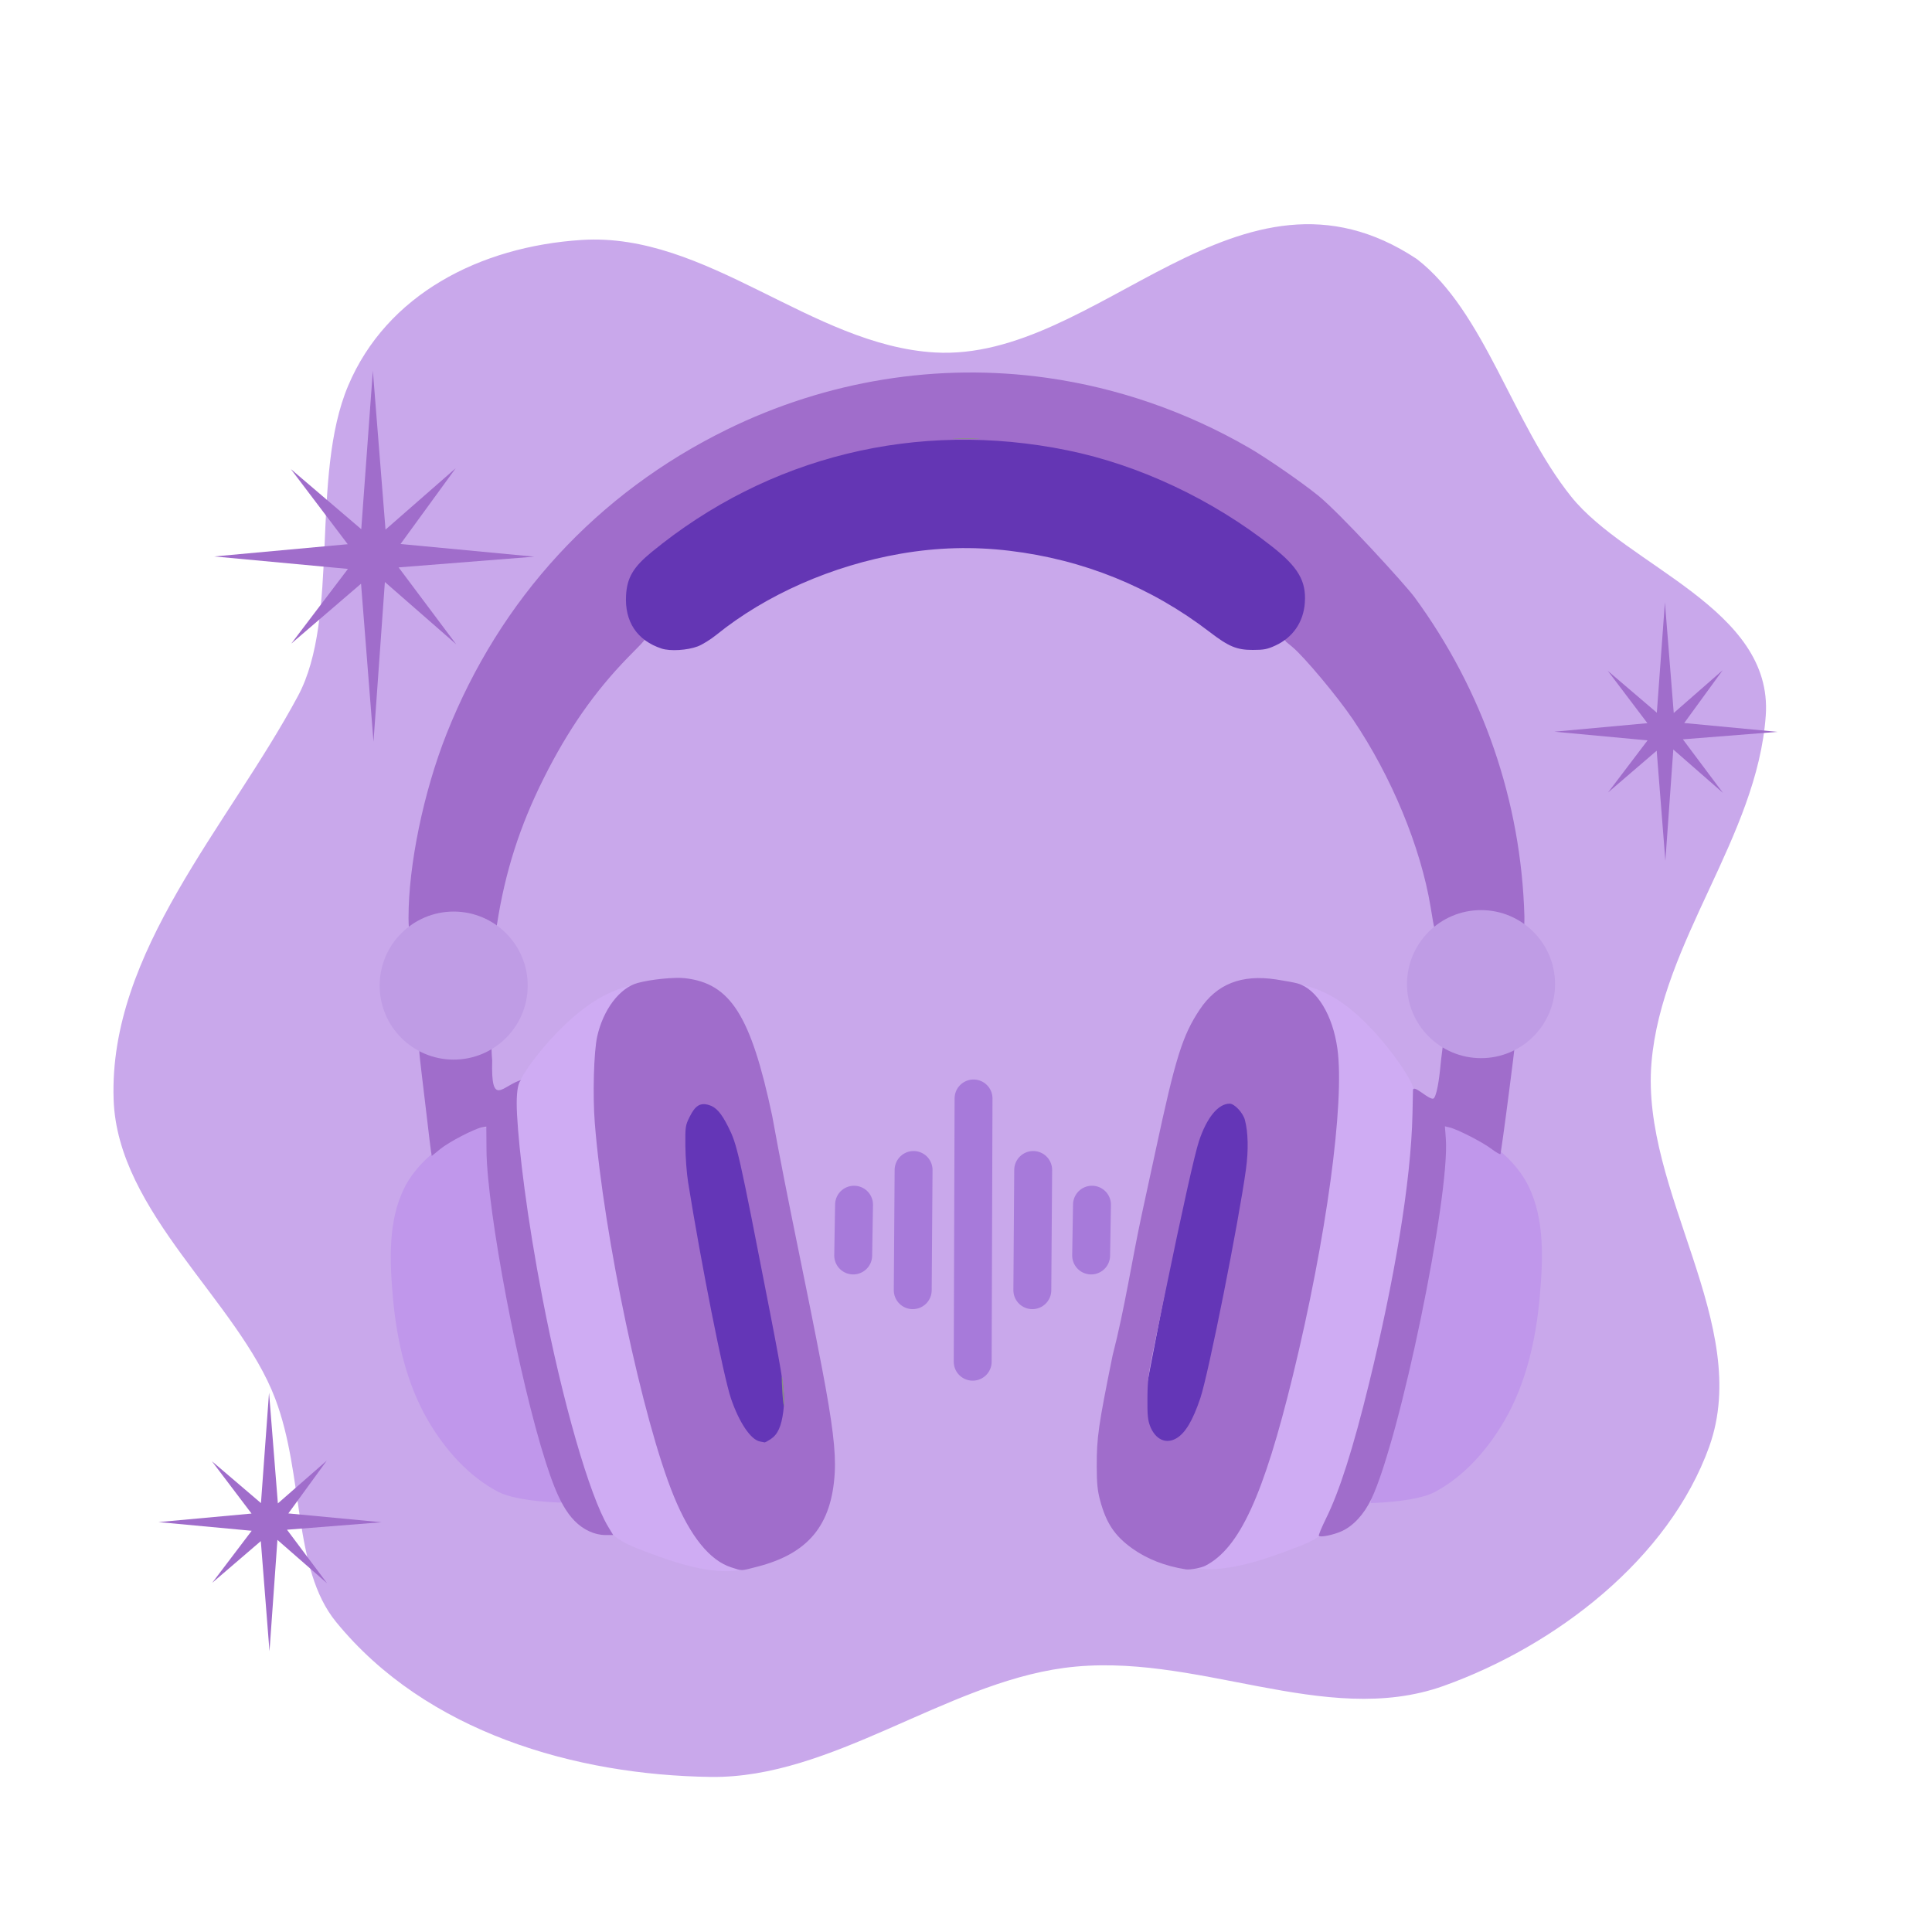
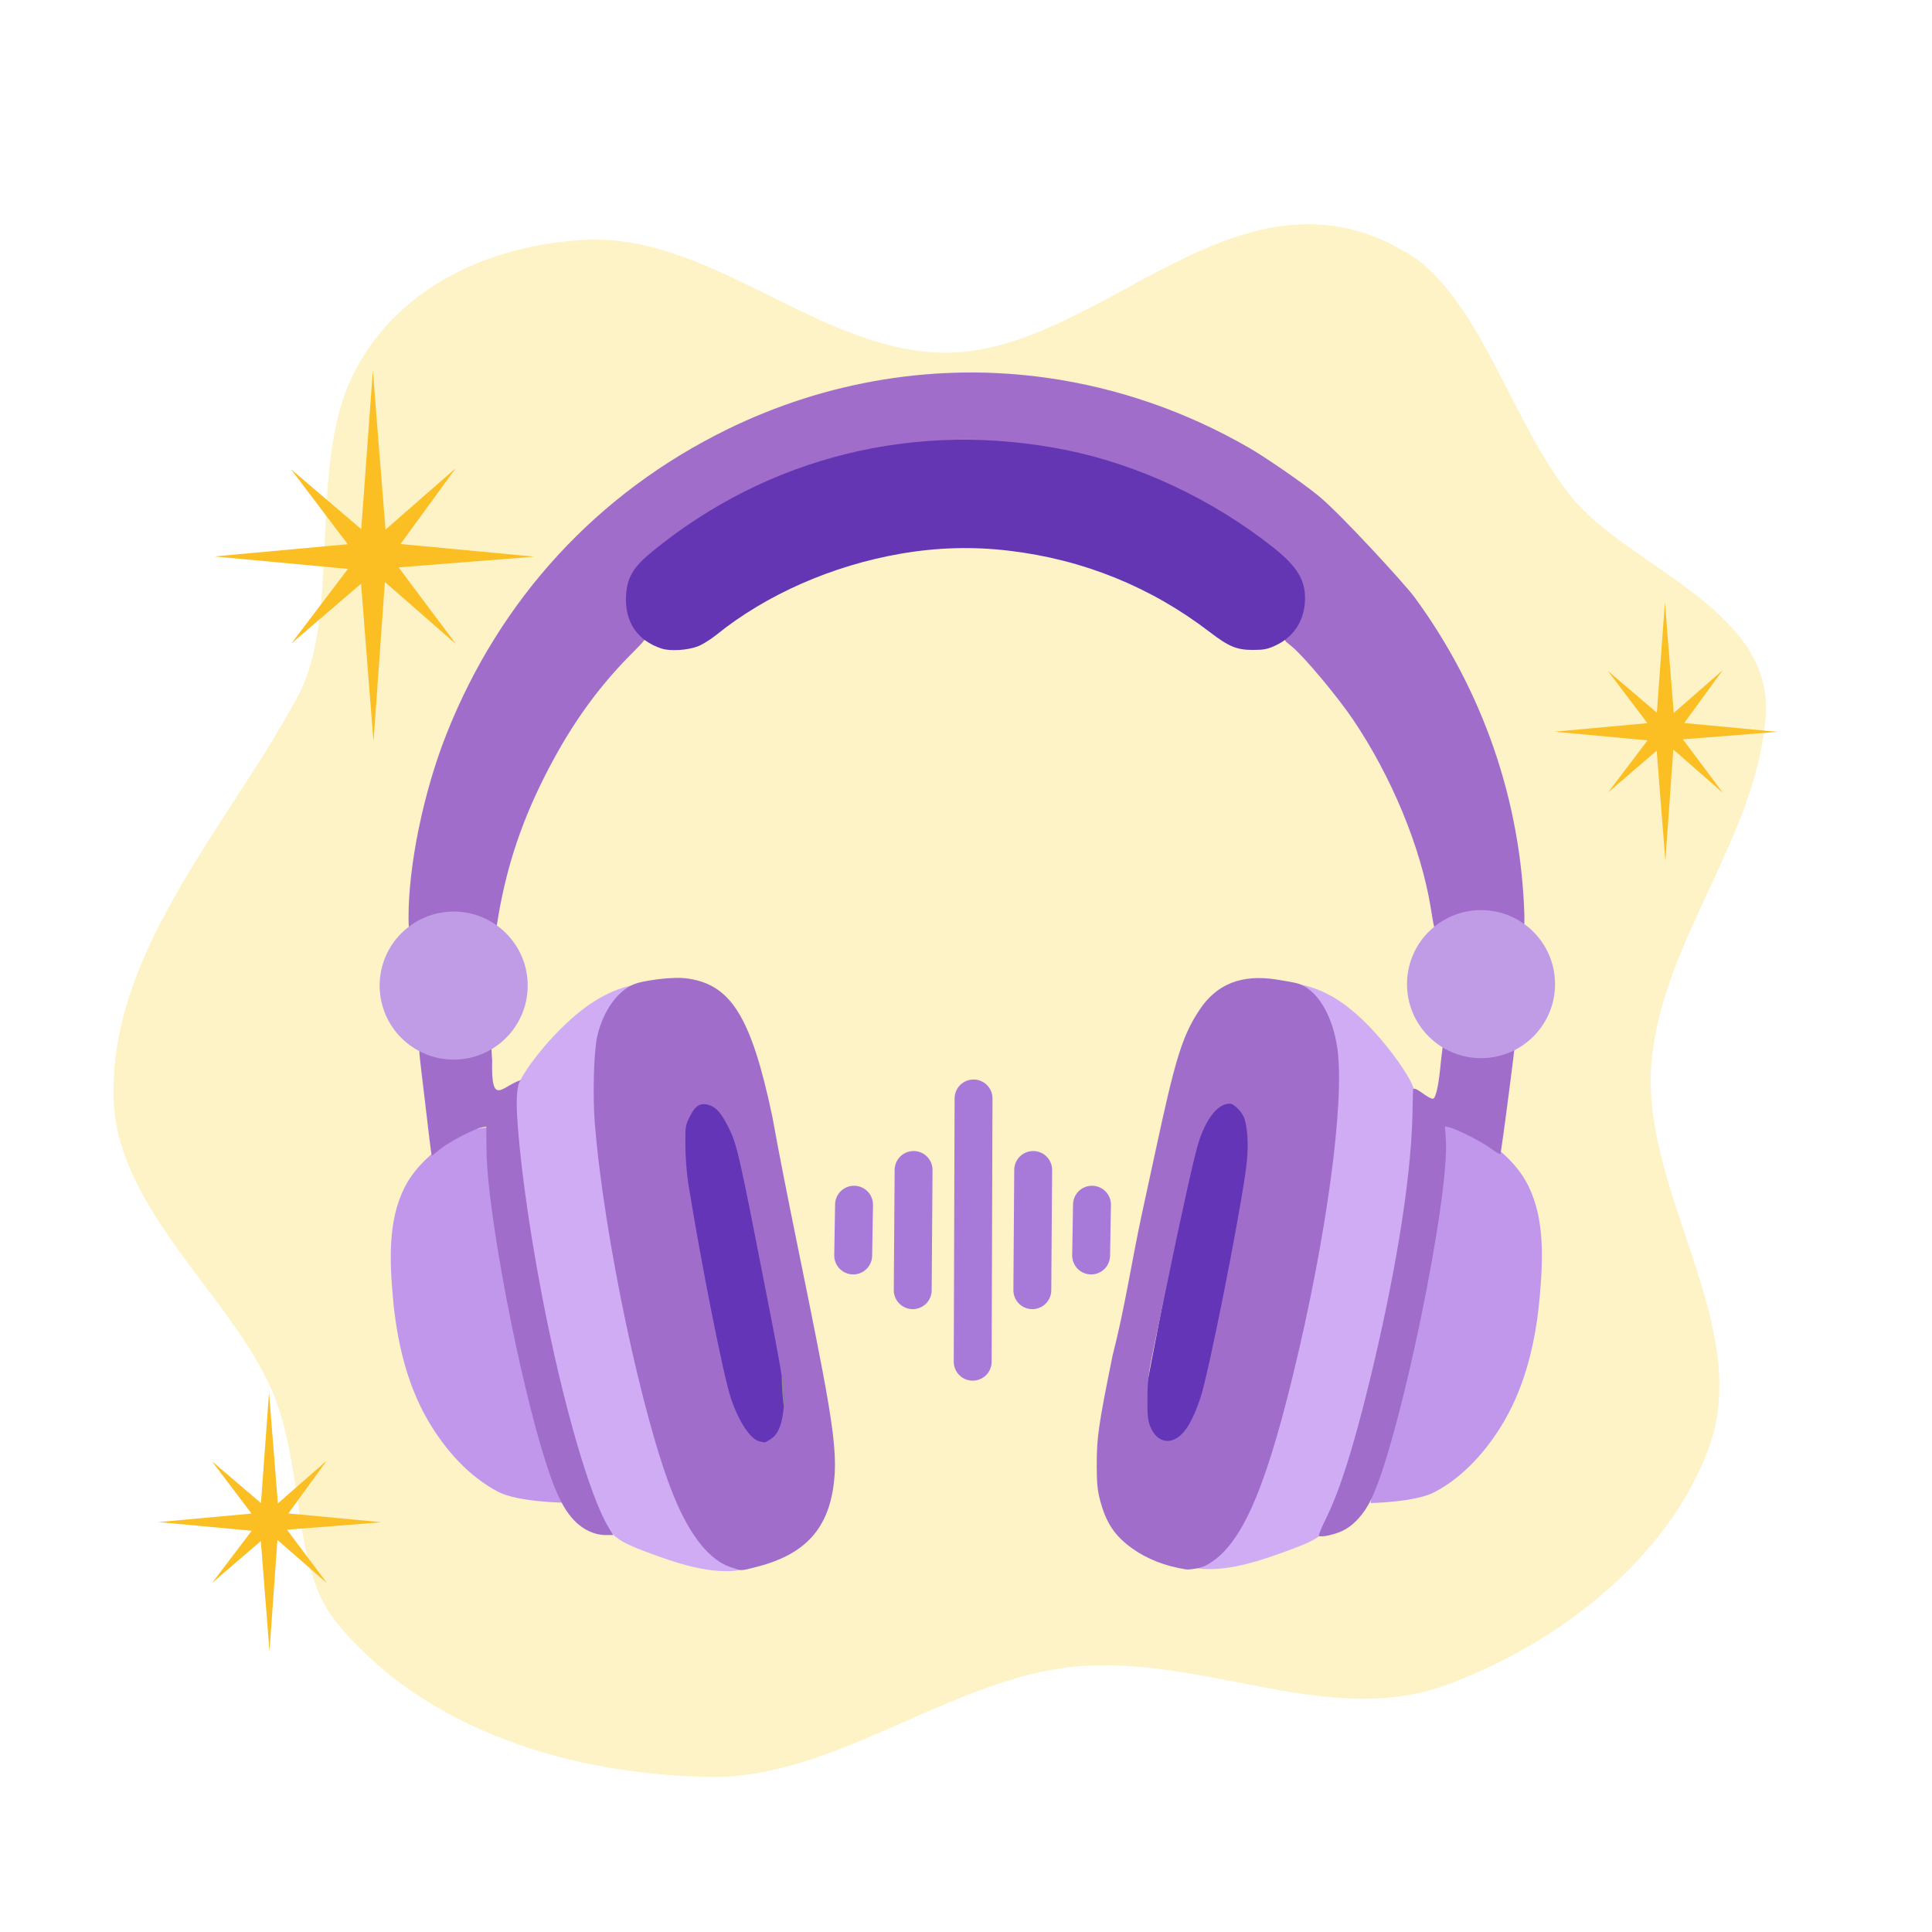
<svg xmlns="http://www.w3.org/2000/svg" version="1.1" id="svg1" width="1672" height="1672" viewBox="0 0 1672 1672" xml:space="preserve">
  <defs id="defs1" />
  <g id="g1">
    <g id="g7">
      <g id="g1-2" transform="translate(-2144.476,-337.2459)">
-         <path style="fill:#c9a8eb;fill-opacity:1;stroke:none;stroke-width:26.457;stroke-linecap:round;stroke-linejoin:round;stroke-opacity:1;paint-order:fill markers stroke" d="m 2647.851,544.902 c 108.345,-6.97 198.871,91.123 305.601,97.378 141.421,8.288 263.079,-183.147 417.231,-80.846 58.547,45.3 82.657,142.071 133.519,205.587 48.342,60.371 174.966,96.835 168.406,189.502 -7.443,105.135 -90.006,195.309 -98.89,300.332 -9.44,111.604 87.767,226.832 49.985,332.27 -34.806,97.133 -132.807,172.487 -229.978,207.187 -103.292,36.886 -215.221,-30.926 -328.673,-15.569 -103.333,13.987 -201.053,95.685 -305.319,94.301 -117.06,-1.554 -246.453,-38.418 -324.53,-134.273 -37.563,-46.116 -27.388,-126.767 -52.551,-193.083 -31.944,-84.188 -136.59,-160.928 -139.851,-258.984 -4.253,-127.874 99.032,-236.375 159.534,-349.11 36.634,-68.261 10.273,-189.987 43.486,-268.618 33.213,-78.631 113.569,-120.383 202.03,-126.074 z" id="path19" />
-         <path style="fill:#a06dcb;fill-opacity:1;stroke-width:26.457;stroke-linecap:round;stroke-linejoin:round;paint-order:fill markers stroke" d="m 2370.32,1638.058 6.992,-95.565 7.64,95.824 42.344,-37.035 -33.279,45.711 80.674,7.64 -81.839,6.475 34.704,46.358 -42.991,-37.553 -6.863,96.342 -7.511,-95.306 -42.085,36.128 34.186,-45.063 -80.674,-7.511 80.544,-7.381 -34.315,-45.322 z" id="path18" />
-         <path style="fill:#a06dcb;fill-opacity:1;stroke-width:26.457;stroke-linecap:round;stroke-linejoin:round;paint-order:fill markers stroke" d="m 3578.343,954.031 6.993,-95.565 7.64,95.824 42.344,-37.035 -33.279,45.711 80.674,7.64 -81.839,6.475 34.704,46.358 -42.991,-37.553 -6.863,96.342 -7.511,-95.306 -42.085,36.128 34.186,-45.063 -80.674,-7.511 80.544,-7.381 -34.315,-45.322 z" id="path18-8" />
-         <path style="fill:#a06dcb;fill-opacity:1;stroke-width:37.955;stroke-linecap:round;stroke-linejoin:round;paint-order:fill markers stroke" d="m 2457.118,795.217 10.032,-137.098 10.96,137.47 60.747,-53.13 -47.743,65.577 115.735,10.96 -117.407,9.289 49.786,66.506 -61.676,-53.873 -9.846,138.213 -10.775,-136.727 -60.375,51.83 49.043,-64.648 -115.735,-10.775 115.549,-10.589 -49.229,-65.019 z" id="path18-1" />
+         <path style="fill:#fef3c7;fill-opacity:1;stroke:none;stroke-width:26.457;stroke-linecap:round;stroke-linejoin:round;stroke-opacity:1;paint-order:fill markers stroke" d="m 2647.851,544.902 c 108.345,-6.97 198.871,91.123 305.601,97.378 141.421,8.288 263.079,-183.147 417.231,-80.846 58.547,45.3 82.657,142.071 133.519,205.587 48.342,60.371 174.966,96.835 168.406,189.502 -7.443,105.135 -90.006,195.309 -98.89,300.332 -9.44,111.604 87.767,226.832 49.985,332.27 -34.806,97.133 -132.807,172.487 -229.978,207.187 -103.292,36.886 -215.221,-30.926 -328.673,-15.569 -103.333,13.987 -201.053,95.685 -305.319,94.301 -117.06,-1.554 -246.453,-38.418 -324.53,-134.273 -37.563,-46.116 -27.388,-126.767 -52.551,-193.083 -31.944,-84.188 -136.59,-160.928 -139.851,-258.984 -4.253,-127.874 99.032,-236.375 159.534,-349.11 36.634,-68.261 10.273,-189.987 43.486,-268.618 33.213,-78.631 113.569,-120.383 202.03,-126.074 z" id="path19" />
+         <path style="fill:#fbbf24;fill-opacity:1;stroke-width:26.457;stroke-linecap:round;stroke-linejoin:round;paint-order:fill markers stroke" d="m 2370.32,1638.058 6.992,-95.565 7.64,95.824 42.344,-37.035 -33.279,45.711 80.674,7.64 -81.839,6.475 34.704,46.358 -42.991,-37.553 -6.863,96.342 -7.511,-95.306 -42.085,36.128 34.186,-45.063 -80.674,-7.511 80.544,-7.381 -34.315,-45.322 z" id="path18" />
+         <path style="fill:#fbbf24;fill-opacity:1;stroke-width:26.457;stroke-linecap:round;stroke-linejoin:round;paint-order:fill markers stroke" d="m 3578.343,954.031 6.993,-95.565 7.64,95.824 42.344,-37.035 -33.279,45.711 80.674,7.64 -81.839,6.475 34.704,46.358 -42.991,-37.553 -6.863,96.342 -7.511,-95.306 -42.085,36.128 34.186,-45.063 -80.674,-7.511 80.544,-7.381 -34.315,-45.322 z" id="path18-8" />
+         <path style="fill:#fbbf24;fill-opacity:1;stroke-width:37.955;stroke-linecap:round;stroke-linejoin:round;paint-order:fill markers stroke" d="m 2457.118,795.217 10.032,-137.098 10.96,137.47 60.747,-53.13 -47.743,65.577 115.735,10.96 -117.407,9.289 49.786,66.506 -61.676,-53.873 -9.846,138.213 -10.775,-136.727 -60.375,51.83 49.043,-64.648 -115.735,-10.775 115.549,-10.589 -49.229,-65.019 z" id="path18-1" />
      </g>
      <path style="fill:#c097eb;fill-opacity:1;stroke:none;stroke-width:1.021;stroke-linecap:round;stroke-linejoin:round;stroke-dasharray:none;stroke-opacity:1;paint-order:fill markers stroke" d="m 427.976,974.475 c -9.435,1.975 -19.794,2.095 -28.305,6.667 -20.214,10.859 -39.733,26.706 -49.817,47.041 -14.166,28.567 -12.608,63.172 -9.813,94.823 3.251,36.8 11.799,74.66 30.57,106.676 14.509,24.748 35.027,48.172 60.762,61.487 16.484,8.529 55.101,9.26 55.101,9.26 z" id="path13" />
      <path style="fill:#c097eb;fill-opacity:1;stroke:none;stroke-width:1.025;stroke-linecap:round;stroke-linejoin:round;stroke-dasharray:none;stroke-opacity:1;paint-order:fill markers stroke" d="m 1244.621,972.273 c 9.435,1.991 19.794,2.111 28.305,6.72 20.214,10.944 39.733,26.915 49.818,47.41 14.166,28.79 12.608,63.666 9.813,95.566 -3.251,37.089 -11.799,75.245 -30.57,107.512 -14.509,24.942 -35.027,48.55 -60.762,61.969 -16.484,8.595 -55.101,9.333 -55.101,9.333 z" id="path13-3" />
      <path style="fill:#cfacf3;fill-opacity:1;stroke:none;stroke-width:35;stroke-linecap:round;stroke-linejoin:round;paint-order:fill markers stroke" d="m 569.851,853.266 c -14.935,-4.662 -37.553,0.691 -59.869,16.144 -22.316,15.453 -44.329,41.005 -55.07,57.645 -10.742,16.64 -10.211,24.365 -9.131,54.84 1.079,30.474 2.706,83.695 15.779,144.838 13.072,61.143 37.589,130.204 50.97,166.159 13.381,35.956 15.625,38.804 52.358,52.228 36.733,13.424 107.953,37.423 119.434,-37.121 11.482,-74.544 -36.776,-247.632 -64.53,-341.514 C 592.037,872.603 584.786,857.927 569.851,853.266 Z" id="path11" />
      <path style="fill:#cfacf3;fill-opacity:1;stroke:none;stroke-width:35;stroke-linecap:round;stroke-linejoin:round;paint-order:fill markers stroke" d="m 569.851,853.266 c -14.935,-4.662 -37.553,0.691 -58.953,16.083 -21.4,15.392 -41.582,40.822 -52.323,57.462 -10.742,16.64 -12.042,24.487 -11.878,55.023 0.163,30.535 1.791,83.756 14.863,144.899 13.072,61.143 37.589,130.204 50.237,165.732 12.648,35.528 13.428,37.522 50.161,50.947 36.733,13.424 109.417,38.278 121.632,-35.839 12.214,-74.117 -36.043,-247.204 -63.798,-341.086 C 592.037,872.603 584.786,857.927 569.851,853.266 Z" id="path11-2" transform="matrix(-1,0,0,1,1673.811,-0.4682814)" />
      <path d="m 653.881,1273.221 c -10.762,1.411 -97.093,-146.119 -82.632,-265.044 5.674,-46.659 25.765,-68.93 38.554,-65.004 79.285,24.343 105.406,322.006 44.078,330.048 z m 343.397,10.15 c -7.591,-3.897 -10.516,-12.497 -11.087,-32.589 -0.474,-16.699 -0.214,-18.544 10.011,-71.038 17.197,-88.285 34.5,-180.409 38.147,-191.763 8.93,-27.804 24.82,-67.127 35.561,-58.328 5.38,4.406 12.894,31.011 13.669,46.656 0.713,14.394 3.612,45.643 -2.304,83.011 -4.393,27.748 -30.287,123.83 -37.227,155.018 -8.979,40.352 -24.349,64.986 -36.677,69.836 -4.831,1.901 -4.824,1.901 -10.093,-0.804 z" style="fill:#6436b7;fill-opacity:1;stroke-width:1.044" id="path1" />
      <path style="fill:#a06dcb;fill-opacity:1" d="m 632.863,1356.435 c -18.584,-5.926 -35.451,-26.807 -49.711,-61.541 -26.836,-65.366 -60.594,-224.781 -68.395,-322.976 -1.899,-23.905 -0.868,-61.639 2.044,-74.783 5.157,-23.281 19.288,-42.054 34.94,-46.419 11.174,-3.116 31.81,-5.207 41.048,-4.159 39.416,4.472 57.076,32.357 75.498,119.219 13.308,73.508 29.279,145.663 43.183,218.691 9.006,47.273 11.968,71.647 10.936,90 -2.561,45.528 -22.922,70.151 -67.38,81.48 -14.608,3.722 -12.179,3.669 -22.162,0.485 z m 34.136,-110.983 c 6.069,-4.042 9.231,-10.993 10.881,-23.912 1.832,-14.347 0.554,-23.851 -11.612,-86.404 -27.068,-139.171 -28.269,-144.492 -36.139,-160.128 -5.908,-11.737 -10.428,-16.847 -16.52,-18.672 -7.547,-2.261 -11.836,0.312 -16.679,10.006 -3.783,7.573 -3.928,8.535 -3.797,25.333 0.075,9.604 1.142,23.761 2.372,31.461 11.246,70.402 30.718,168.555 37.175,187.389 7.108,20.733 17.087,35.475 25.036,36.984 1.731,0.328 3.508,0.679 3.95,0.779 0.442,0.1 2.842,-1.176 5.333,-2.836 z m 359.197,112.71 c -18.095,-2.882 -33.567,-8.942 -46.462,-18.198 -15.324,-11 -22.485,-22.172 -27.686,-41.546 -2.251,-8.387 -2.86,-14.534 -2.9,-29.282 -0.068,-25.032 1.388,-35.233 13.7,-96 10.635,-41.226 16.759,-82.715 25.318,-122.36 2.149,-9.702 7.508,-34.44 11.91,-54.973 17.256,-80.501 23.226,-99.596 38.172,-122.077 14.739,-22.17 36.161,-30.628 66.102,-26.099 7.616,1.152 16.015,2.718 18.664,3.481 16.611,4.779 30.399,27.402 34.41,56.458 6.447,46.702 -9.542,164.053 -38.546,282.904 -25.411,104.127 -46.161,149.25 -75.661,164.529 -3.705,1.919 -13.454,3.731 -17.019,3.163 z m -7.821,-113.584 c 7.612,-4.642 13.962,-15.405 20.45,-34.662 6.971,-20.692 33.237,-152.536 39.468,-198.113 2.246,-16.426 1.906,-31.968 -0.932,-42.586 -1.661,-6.215 -9.014,-14.081 -13.163,-14.081 -9.946,0 -19.778,11.986 -26.579,32.4 -3.666,11.004 -14.696,60.493 -28.885,129.6 -2.56,12.467 -7.109,34.367 -10.109,48.667 -4.72,22.495 -5.476,28.426 -5.609,44 -0.124,14.487 0.32,19.229 2.276,24.295 4.557,11.809 13.927,16.063 23.083,10.48 z m 122.988,84.614 c -0.449,-0.449 2.353,-7.245 6.226,-15.103 11.763,-23.863 23.427,-60.491 37.242,-116.953 21.492,-87.839 36.332,-173.713 37.572,-233.345 l 0.419,-20.147 c 0.133,-6.402 15.65,10.55 18.305,6.56 3.124,-4.694 4.941,-21.456 6.068,-33.347 l 1.344,-10.946 3.555,1.838 c 5.863,3.032 19.348,6.053 27.016,6.053 8.55,0 21.383,-3.131 27.421,-6.689 2.383,-1.405 4.331,-2.124 4.328,-1.599 -0.01,1.863 -7.99,63.838 -9.994,77.622 -1.12,7.7 -2.128,14.669 -2.24,15.486 -0.113,0.817 -3.643,-1.129 -7.846,-4.325 -7.779,-5.916 -29.43,-16.987 -36.455,-18.642 l -3.874,-0.913 0.788,10.419 c 3.764,49.775 -39.744,260.449 -64.478,312.208 -6.255,13.09 -15.605,23.243 -25.535,27.731 -7.186,3.247 -18.395,5.556 -19.86,4.09 z m -631.504,-4.009 c -19.053,-8.87 -28.163,-30.641 -37.422,-59.38 -23.27,-72.226 -50.999,-218.077 -51.413,-270.425 l -0.161,-20.425 -4,0.79 c -6.918,1.366 -28.28,12.496 -35.907,18.708 l -7.317,5.959 -0.674,-4.304 c -0.371,-2.367 -1.922,-15.104 -3.446,-28.304 -1.524,-13.2 -3.646,-31.002 -4.714,-39.56 -1.068,-8.558 -1.942,-17.075 -1.942,-18.927 v -3.367 l 7.667,3.508 c 6.741,3.085 9.357,3.506 21.667,3.49 11.839,-0.015 15.433,-0.558 23.284,-3.519 5.106,-1.926 9.493,-3.293 9.748,-3.038 0.255,0.255 0.114,5.355 0.716,11.269 -1.141,41.874 8.963,21.375 25.586,16.878 0.354,-0.096 -5.744,-0.606 -4.068,30.258 1.676,30.864 8.44,88.292 22.07,159.007 17.121,88.827 40.658,170.66 56.794,197.455 l 4.342,7.211 -6.903,-0.013 c -4.501,-0.01 -9.339,-1.147 -13.907,-3.274 z M 353.551,794.469 c -0.074,-45.799 12.996,-109.1 32.891,-159.302 46.357,-116.976 130.45,-208.32 242.421,-263.325 86.69,-42.586 183.068,-58.17 277.333,-44.844 61.208,8.653 120.392,29.148 174.667,60.486 14.937,8.625 44.964,29.355 59.721,41.231 18.962,15.26 75.041,76.639 83.503,88.017 59.366,80.918 92.407,176.873 95.177,276.404 0.041,1.467 -0.033,4.96 -0.164,7.762 -0.216,4.631 -0.428,4.904 -2.332,3.001 -3.368,-3.368 -12.674,-8.28 -20.426,-10.782 -11.31,-3.65 -30.477,-2.304 -41.652,2.925 -4.697,2.198 -9.562,5.018 -10.811,6.268 -2.664,2.664 -2.312,3.713 -5.755,-17.174 -8.585,-52.074 -33.918,-113.264 -67.346,-162.667 -13.221,-19.54 -42.043,-54.008 -52.249,-62.486 l -5.536,-4.598 c -4.921,-6.216 -3.977,-20.911 -3.977,-20.911 11.806,-13.067 13.001,-15.997 6.699,-32.153 -3.811,-9.769 -0.391,-10.476 -15.757,-22.883 C 965.216,370.644 785.976,352.194 635.729,436.19 c -26.101,14.592 -63.568,36.155 -76.676,49.538 -6.602,6.741 -12.674,13.38 -14.448,19.769 -6.263,22.551 9.004,41.425 12.403,43.831 4.027,2.85 0.748,4.918 -13.477,19.52 -29.069,29.838 -52.056,62.834 -73.118,104.955 -20.596,41.189 -33.219,80.629 -40.232,125.696 -0.708,4.549 -0.98,4.831 -2.856,2.956 -5.757,-5.757 -22.898,-11.319 -34.883,-11.319 -3.957,0 -10.881,0.949 -15.387,2.109 -7.839,2.018 -20.44,8.587 -22.505,11.733 -0.539,0.821 -0.988,-3.908 -0.999,-10.508 z" id="path9" />
      <path style="fill:#8c8c8c;fill-opacity:1" d="m 677.137,1205.933 c -0.539,-7.628 -0.729,-14.12 -0.421,-14.428 0.823,-0.823 2.498,21.13 1.907,24.994 -0.278,1.817 -0.947,-2.938 -1.486,-10.566 z m 149.393,-826.454 c 5.317,-0.253 14.017,-0.253 19.333,0 5.317,0.253 0.967,0.46 -9.667,0.46 -10.633,0 -14.983,-0.207 -9.667,-0.46 z" id="path8" />
      <circle style="fill:#bf9ce5;fill-opacity:1;stroke:none;stroke-width:40.837;stroke-linecap:round;stroke-linejoin:round;paint-order:fill markers stroke" id="path10" cx="392.63" cy="852.952" r="64.061" />
      <circle style="fill:#bf9ce5;fill-opacity:1;stroke:none;stroke-width:40.837;stroke-linecap:round;stroke-linejoin:round;paint-order:fill markers stroke" id="path10-2" cx="1281.722" cy="851.692" r="64.061" />
      <path style="fill:#6436b4;fill-opacity:1" d="m 572.578,561.288 c -21.237,-6.965 -32.098,-23.259 -30.772,-46.167 0.878,-15.172 6.242,-24.291 21.825,-37.101 101.271,-83.252 230.146,-114.849 360.168,-88.304 62.009,12.66 125.232,42.408 177.217,83.385 22.55,17.775 29.554,29.848 28.211,48.623 -1.193,16.669 -10.33,29.958 -25.366,36.892 -7.103,3.275 -9.999,3.842 -19.663,3.847 -13.928,0.008 -20.794,-2.853 -37.38,-15.574 -50.718,-38.9 -109.165,-62.595 -173.287,-70.253 -31.512,-3.764 -62.34,-2.929 -94.017,2.545 -59.259,10.241 -116.443,35.407 -159.5,70.196 -4.975,4.02 -12.219,8.516 -16.098,9.992 -9.045,3.442 -23.917,4.352 -31.337,1.919 z" id="path7" />
      <path style="fill:#cfacf3;fill-opacity:1;stroke:#a77ada;stroke-width:32.8;stroke-linecap:round;stroke-linejoin:round;stroke-dasharray:none;stroke-opacity:1;paint-order:fill markers stroke" d="m -805.769,-690.764 c -0.244,14.658 -0.488,29.305 -0.733,43.951" id="path12" transform="translate(1544.879,1733.333)" />
      <path style="fill:#cfacf3;fill-opacity:1;stroke:#a77ada;stroke-width:32.8;stroke-linecap:round;stroke-linejoin:round;stroke-dasharray:none;stroke-opacity:1;paint-order:fill markers stroke" d="m -805.769,-690.764 c -0.244,14.658 -0.488,29.305 -0.733,43.951" id="path12-1" transform="translate(1750.8,1733.333)" />
      <path style="fill:#cfacf3;fill-opacity:1;stroke:#a77ada;stroke-width:32.8;stroke-linecap:round;stroke-linejoin:round;stroke-dasharray:none;stroke-opacity:1;paint-order:fill markers stroke" d="m -805.769,-690.764 c -0.244,34.698 -0.488,69.366 -0.733,104.035" id="path12-9" transform="translate(1596.411,1703.291)" />
      <path style="fill:#cfacf3;fill-opacity:1;stroke:#a77ada;stroke-width:32.8;stroke-linecap:round;stroke-linejoin:round;stroke-dasharray:none;stroke-opacity:1;paint-order:fill markers stroke" d="m -805.769,-690.764 c -0.244,34.698 -0.488,69.366 -0.733,104.035" id="path12-9-6" transform="translate(1699.909,1703.291)" />
      <path style="fill:#cfacf3;fill-opacity:1;stroke:#a77ada;stroke-width:32.8;stroke-linecap:round;stroke-linejoin:round;stroke-dasharray:none;stroke-opacity:1;paint-order:fill markers stroke" d="m -805.769,-690.764 c -0.244,75.986 -0.488,151.908 -0.733,227.831" id="path12-9-8" transform="translate(1648.296,1641.394)" />
    </g>
  </g>
</svg>
